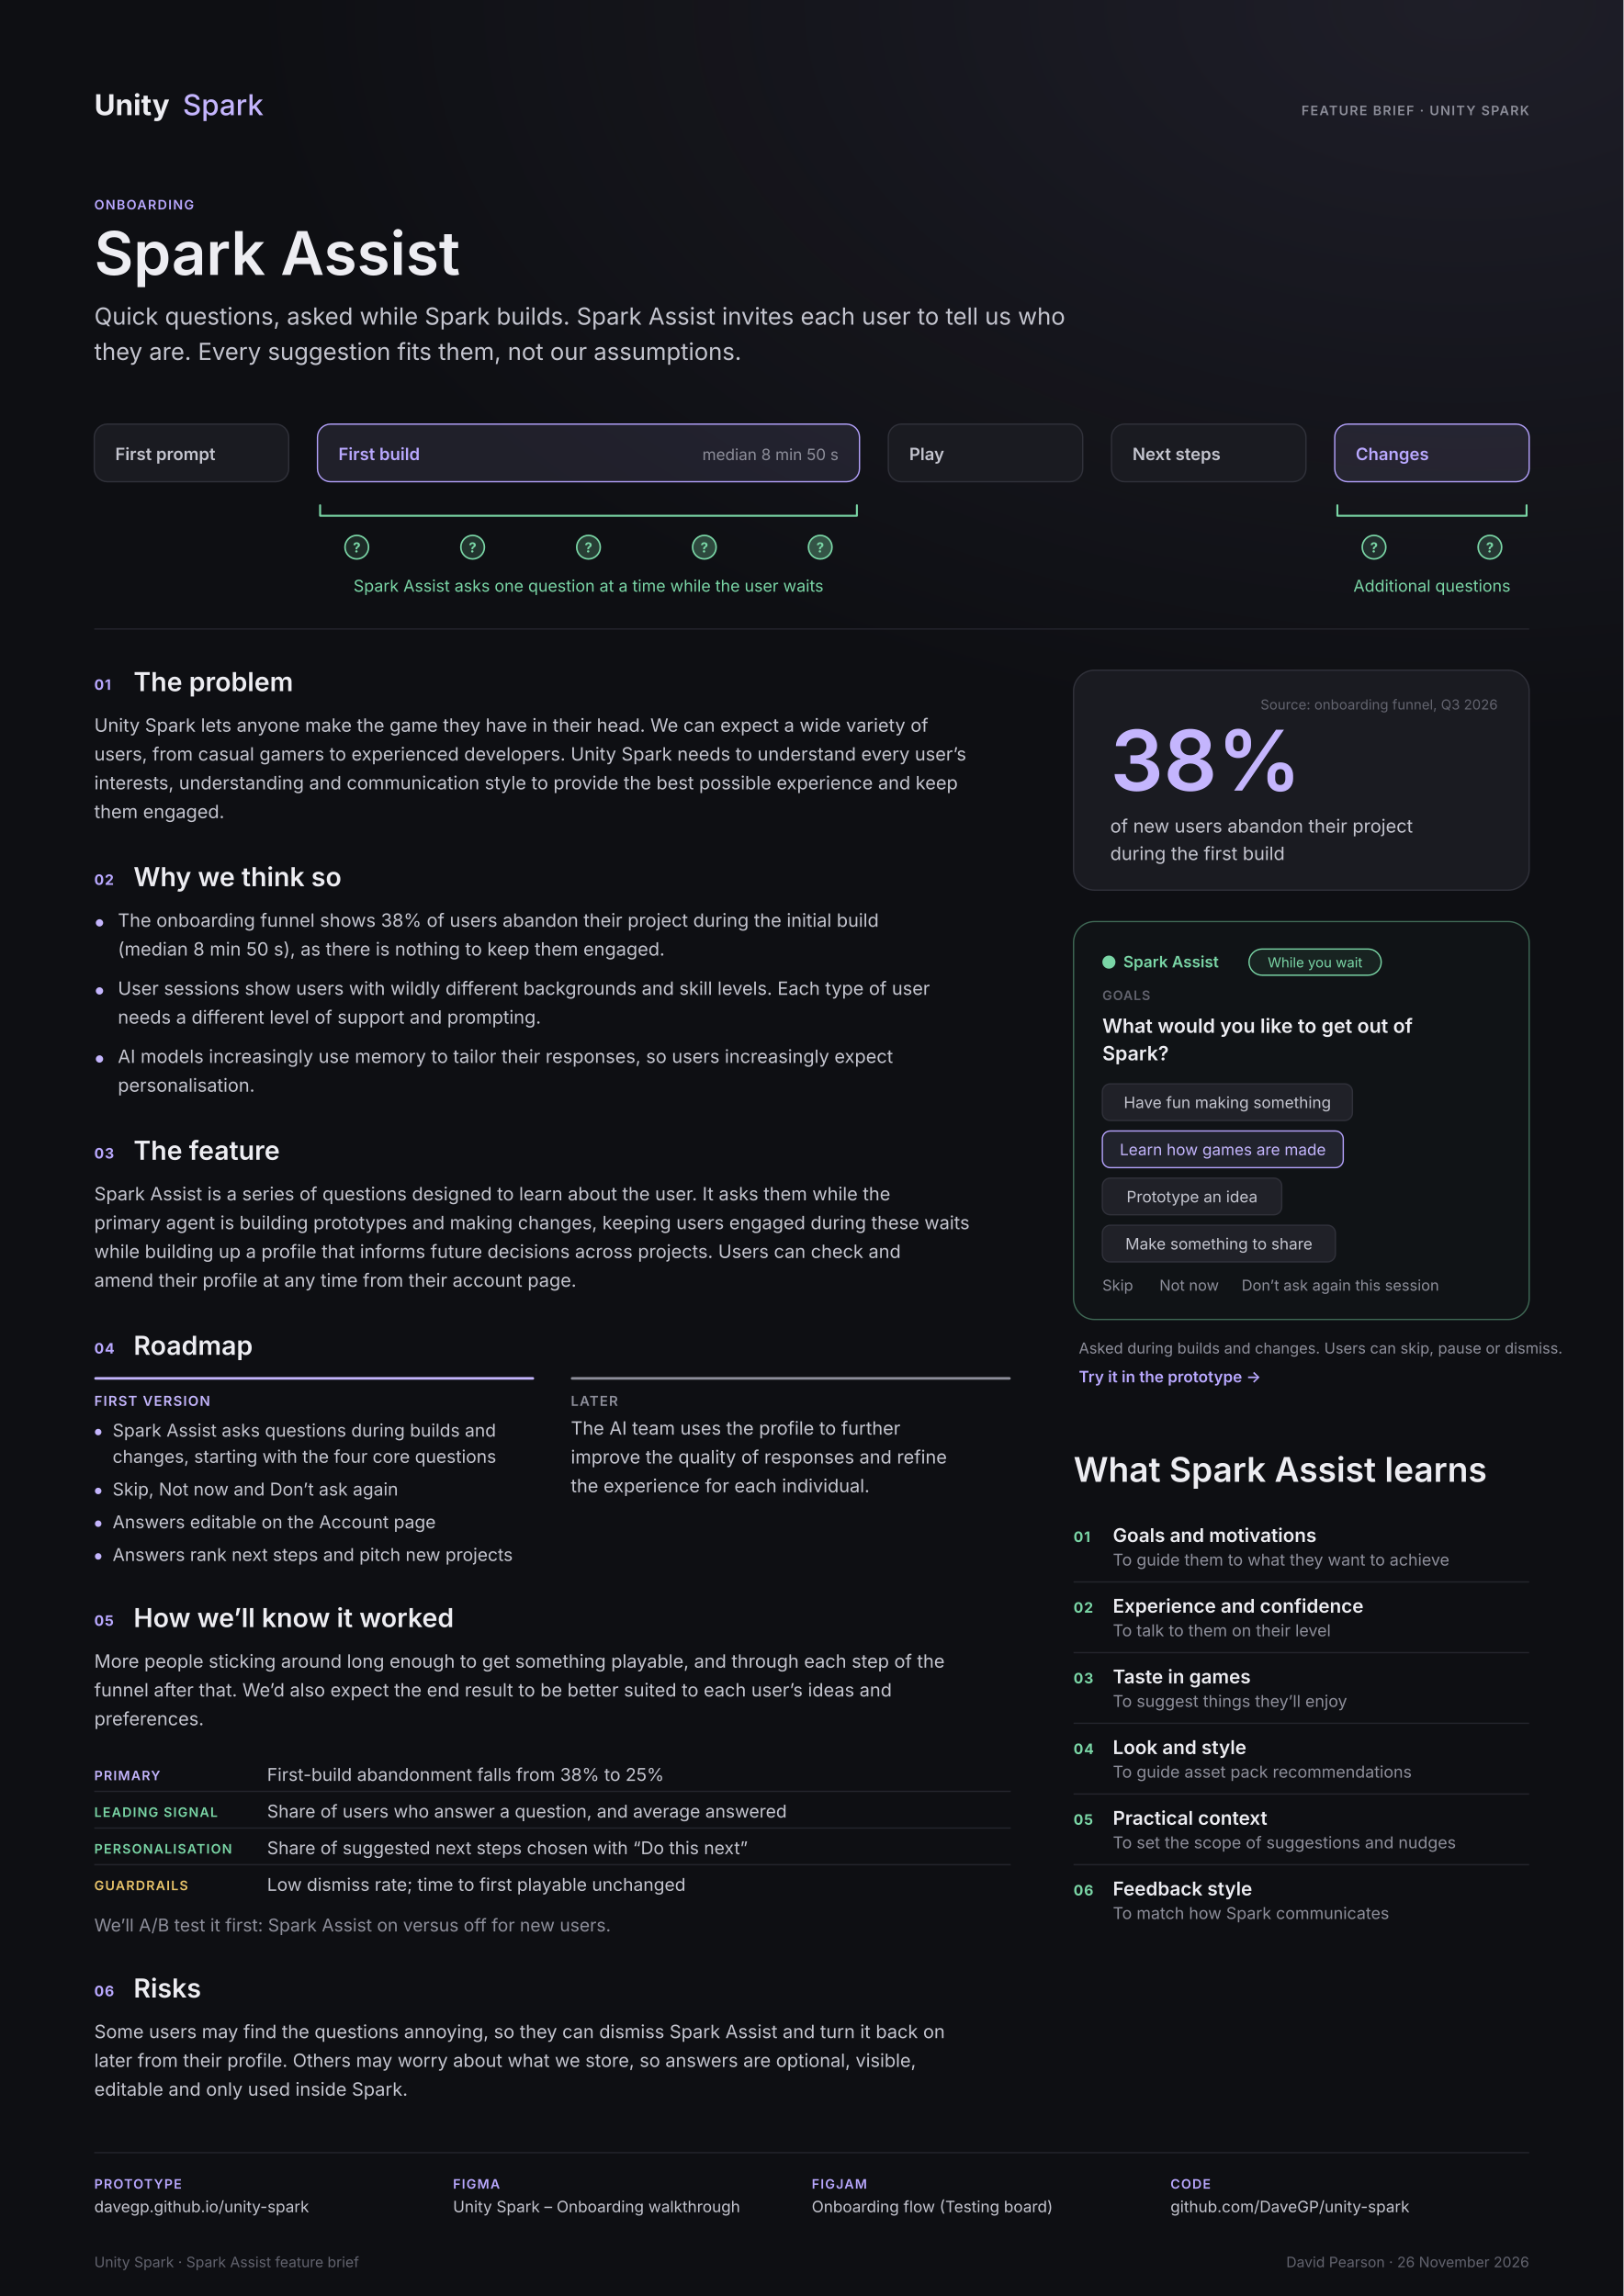
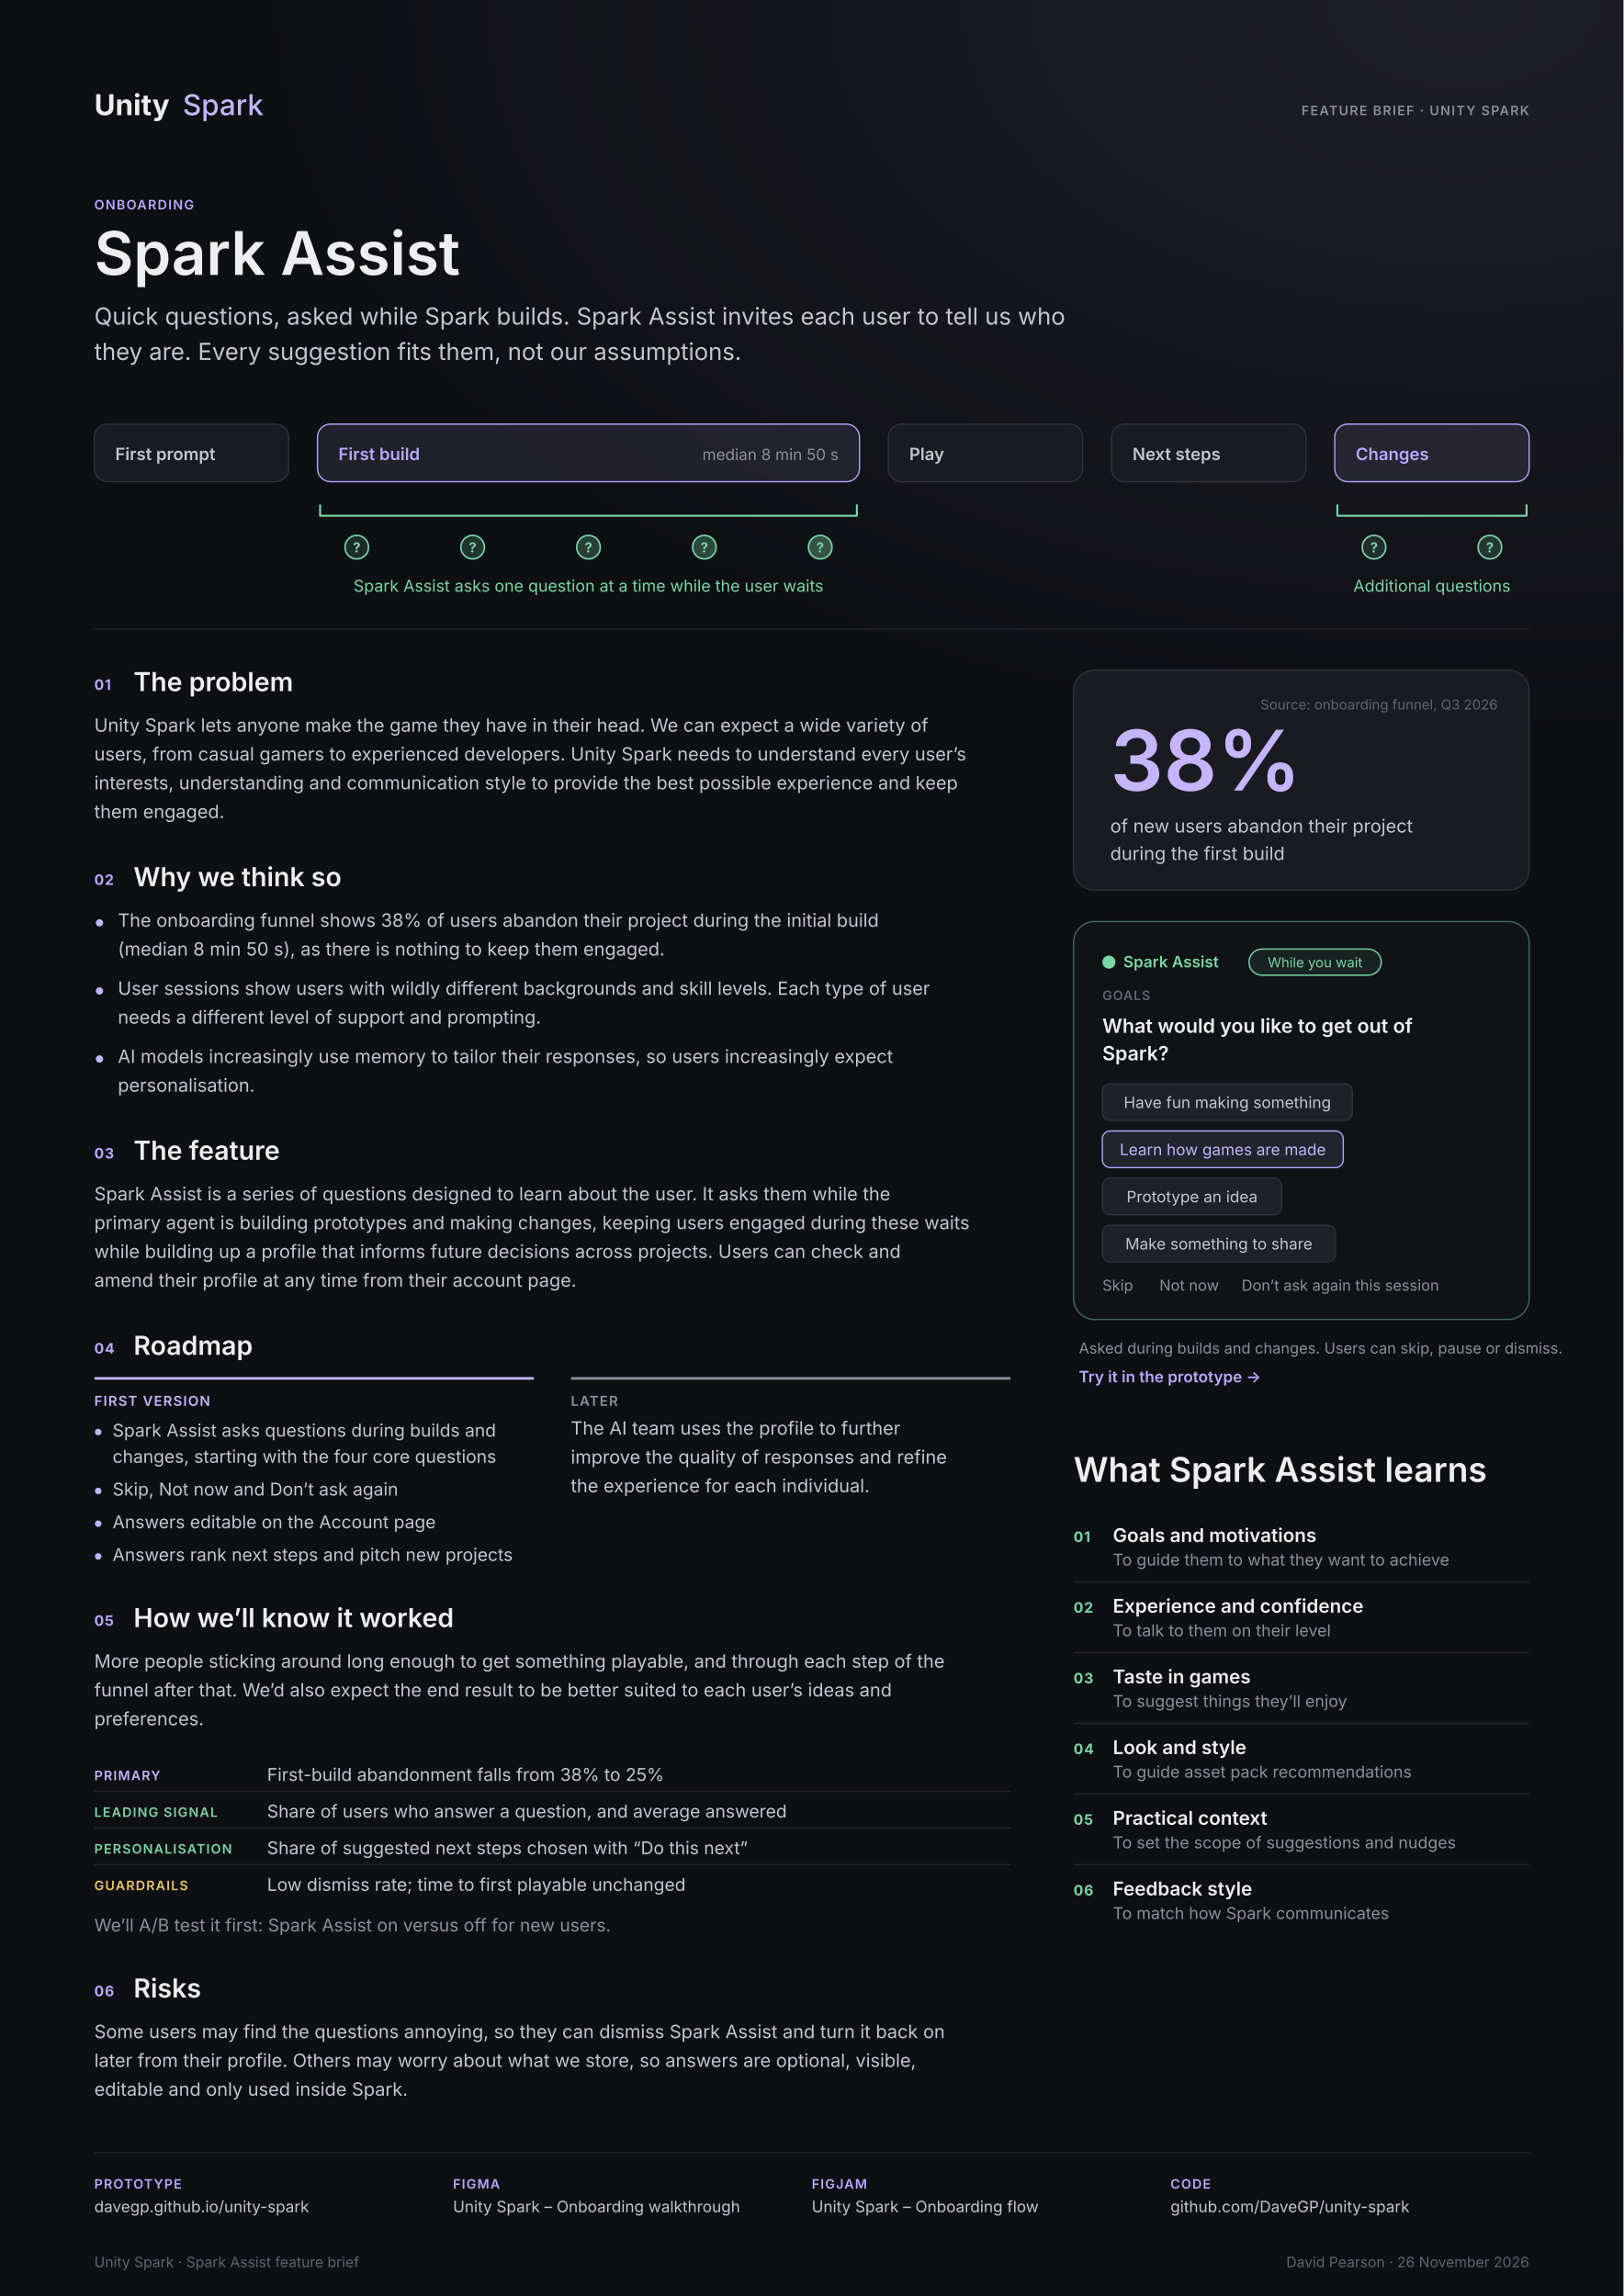
<svg xmlns="http://www.w3.org/2000/svg" id="Feature brief – Spark Assist (A4)" width="1240" height="1754" viewBox="0 0 1240 1754">
  <rect id="Background" x="0" y="0" width="1240" height="1754" fill="#0e0f13" />
  <defs>
    <radialGradient id="brief-glow" cx=".9" cy="0" r=".75">
      <stop stop-color="#c4b5fd" stop-opacity=".09" />
      <stop offset="1" stop-color="#c4b5fd" stop-opacity="0" />
    </radialGradient>
  </defs>
  <rect id="Glow" x="0" y="0" width="1240" height="760" fill="url(#brief-glow)" />
  <g id="Header">
    <g id="Logo">
      <text id="Unity" x="72" y="88" font-family="Inter" font-size="22" font-weight="700" fill="#ededf2">Unity</text>
      <text id="Spark" x="139.6" y="88" font-family="Inter" font-size="22" font-weight="500" fill="#c4b5fd">Spark</text>
    </g>
    <text id="Doc type" x="1168" y="88" font-family="Inter" font-size="10" font-weight="600" fill="#8d8e9a" text-anchor="end" letter-spacing="0.9">FEATURE BRIEF · UNITY SPARK</text>
    <text id="Eyebrow / Onboarding" x="72" y="160" font-family="Inter" font-size="10" font-weight="600" fill="#b9a8ff" letter-spacing="0.9">ONBOARDING</text>
    <text id="Title" x="72" y="210" font-family="Inter" font-size="46" font-weight="600" fill="#ededf2">Spark Assist</text>
    <text id="Subtitle" x="72" y="248" font-family="Inter" font-size="18" font-weight="400" fill="#c4c5cf">
      <tspan x="72" dy="0">Quick questions, asked while Spark builds. Spark Assist invites each user to tell us who</tspan>
      <tspan x="72" dy="27">they are. Every suggestion fits them, not our assumptions.</tspan>
    </text>
  </g>
  <g id="Flow – where Spark Assist fits">
    <g id="Stage – First prompt">
      <rect id="Bar" x="72" y="324" width="148.5" height="44" rx="10" fill="#1a1b21" stroke="#30313a" stroke-width="1" />
      <text id="Label" x="88" y="351.5" font-family="Inter" font-size="13" font-weight="600" fill="#c4c5cf">First prompt</text>
    </g>
    <g id="Stage – First build">
      <rect id="Bar" x="242.5" y="324" width="414" height="44" rx="10" fill="#c4b5fd" fill-opacity="0.1" stroke="#b3a1fb" stroke-width="1" />
      <text id="Label" x="258.5" y="351.5" font-family="Inter" font-size="13" font-weight="600" fill="#b9a8ff">First build</text>
      <text id="Duration" x="640.5" y="351.5" font-family="Inter" font-size="12" font-weight="400" fill="#8d8e9a" text-anchor="end">median 8 min 50 s</text>
    </g>
    <g id="Stage – Play">
      <rect id="Bar" x="678.5" y="324" width="148.5" height="44" rx="10" fill="#1a1b21" stroke="#30313a" stroke-width="1" />
      <text id="Label" x="694.5" y="351.5" font-family="Inter" font-size="13" font-weight="600" fill="#c4c5cf">Play</text>
    </g>
    <g id="Stage – Next steps">
      <rect id="Bar" x="849" y="324" width="148.5" height="44" rx="10" fill="#1a1b21" stroke="#30313a" stroke-width="1" />
      <text id="Label" x="865" y="351.5" font-family="Inter" font-size="13" font-weight="600" fill="#c4c5cf">Next steps</text>
    </g>
    <g id="Stage – Changes">
      <rect id="Bar" x="1019.5" y="324" width="148.5" height="44" rx="10" fill="#c4b5fd" fill-opacity="0.1" stroke="#b3a1fb" stroke-width="1" />
      <text id="Label" x="1035.5" y="351.5" font-family="Inter" font-size="13" font-weight="600" fill="#b9a8ff">Changes</text>
    </g>
    <path id="Bracket – first build" d="M 244.5 386 v 8 H 654.5 v -8" fill="none" stroke="#7ad6a6" stroke-width="1.5" stroke-linecap="round" stroke-linejoin="round" />
    <circle id="Question 1" cx="272.5" cy="418" r="9" fill="#7ad6a6" fill-opacity="0.14" stroke="#7ad6a6" stroke-width="1.2" />
    <text id="Mark" x="272.5" y="422" font-family="Inter" font-size="10.5" font-weight="700" fill="#7ad6a6" text-anchor="middle">?</text>
    <circle id="Question 2" cx="361" cy="418" r="9" fill="#7ad6a6" fill-opacity="0.19" stroke="#7ad6a6" stroke-width="1.2" />
    <text id="Mark" x="361" y="422" font-family="Inter" font-size="10.5" font-weight="700" fill="#7ad6a6" text-anchor="middle">?</text>
    <circle id="Question 3" cx="449.5" cy="418" r="9" fill="#7ad6a6" fill-opacity="0.24" stroke="#7ad6a6" stroke-width="1.2" />
    <text id="Mark" x="449.5" y="422" font-family="Inter" font-size="10.5" font-weight="700" fill="#7ad6a6" text-anchor="middle">?</text>
    <circle id="Question 4" cx="538" cy="418" r="9" fill="#7ad6a6" fill-opacity="0.29" stroke="#7ad6a6" stroke-width="1.2" />
    <text id="Mark" x="538" y="422" font-family="Inter" font-size="10.5" font-weight="700" fill="#7ad6a6" text-anchor="middle">?</text>
    <circle id="Question 5" cx="626.5" cy="418" r="9" fill="#7ad6a6" fill-opacity="0.34" stroke="#7ad6a6" stroke-width="1.2" />
    <text id="Mark" x="626.5" y="422" font-family="Inter" font-size="10.5" font-weight="700" fill="#7ad6a6" text-anchor="middle">?</text>
    <path id="Bracket – changes" d="M 1021.5 386 v 8 H 1166 v -8" fill="none" stroke="#7ad6a6" stroke-width="1.5" stroke-linecap="round" stroke-linejoin="round" />
    <circle id="Question 1" cx="1049.5" cy="418" r="9" fill="#7ad6a6" fill-opacity="0.14" stroke="#7ad6a6" stroke-width="1.2" />
    <text id="Mark" x="1049.5" y="422" font-family="Inter" font-size="10.5" font-weight="700" fill="#7ad6a6" text-anchor="middle">?</text>
    <circle id="Question 2" cx="1138" cy="418" r="9" fill="#7ad6a6" fill-opacity="0.19" stroke="#7ad6a6" stroke-width="1.2" />
    <text id="Mark" x="1138" y="422" font-family="Inter" font-size="10.5" font-weight="700" fill="#7ad6a6" text-anchor="middle">?</text>
    <text id="Caption" x="449.5" y="452" font-family="Inter" font-size="12.5" font-weight="400" fill="#7ad6a6" text-anchor="middle">Spark Assist asks one question at a time while the user waits</text>
    <text id="Caption – changes" x="1093.75" y="452" font-family="Inter" font-size="12.5" font-weight="400" fill="#7ad6a6" text-anchor="middle">Additional questions</text>
  </g>
  <rect id="Divider" x="72" y="480" width="1096" height="1" fill="#24252d" />
  <g id="Brief">
    <g id="01 The problem">
      <text id="Number" x="72" y="527" font-family="Inter" font-size="11" font-weight="700" fill="#b9a8ff" letter-spacing="0.6">01</text>
      <text id="Heading" x="102" y="528" font-family="Inter" font-size="20" font-weight="600" fill="#ededf2">The problem</text>
      <text id="Body" x="72" y="559" font-family="Inter" font-size="14" font-weight="400" fill="#c4c5cf">
        <tspan x="72" dy="0">Unity Spark lets anyone make the game they have in their head. We can expect a wide variety of</tspan>
        <tspan x="72" dy="22">users, from casual gamers to experienced developers. Unity Spark needs to understand every user’s</tspan>
        <tspan x="72" dy="22">interests, understanding and communication style to provide the best possible experience and keep</tspan>
        <tspan x="72" dy="22">them engaged.</tspan>
      </text>
    </g>
    <g id="02 Why we think so">
      <text id="Number" x="72" y="676" font-family="Inter" font-size="11" font-weight="700" fill="#b9a8ff" letter-spacing="0.6">02</text>
      <text id="Heading" x="102" y="677" font-family="Inter" font-size="20" font-weight="600" fill="#ededf2">Why we think so</text>
      <circle cx="76" cy="705" r="2.8" fill="#c4b5fd" />
      <text id="Bullet" x="90" y="708" font-family="Inter" font-size="14" font-weight="400" fill="#c4c5cf">
        <tspan x="90" dy="0">The onboarding funnel shows 38% of users abandon their project during the initial build</tspan>
        <tspan x="90" dy="22">(median 8 min 50 s), as there is nothing to keep them engaged.</tspan>
      </text>
      <circle cx="76" cy="757" r="2.8" fill="#c4b5fd" />
      <text id="Bullet" x="90" y="760" font-family="Inter" font-size="14" font-weight="400" fill="#c4c5cf">
        <tspan x="90" dy="0">User sessions show users with wildly different backgrounds and skill levels. Each type of user</tspan>
        <tspan x="90" dy="22">needs a different level of support and prompting.</tspan>
      </text>
      <circle cx="76" cy="809" r="2.8" fill="#c4b5fd" />
      <text id="Bullet" x="90" y="812" font-family="Inter" font-size="14" font-weight="400" fill="#c4c5cf">
        <tspan x="90" dy="0">AI models increasingly use memory to tailor their responses, so users increasingly expect</tspan>
        <tspan x="90" dy="22">personalisation.</tspan>
      </text>
    </g>
    <g id="03 The feature">
      <text id="Number" x="72" y="885" font-family="Inter" font-size="11" font-weight="700" fill="#b9a8ff" letter-spacing="0.6">03</text>
      <text id="Heading" x="102" y="886" font-family="Inter" font-size="20" font-weight="600" fill="#ededf2">The feature</text>
      <text id="Body" x="72" y="917" font-family="Inter" font-size="14" font-weight="400" fill="#c4c5cf">
        <tspan x="72" dy="0">Spark Assist is a series of questions designed to learn about the user. It asks them while the</tspan>
        <tspan x="72" dy="22">primary agent is building prototypes and making changes, keeping users engaged during these waits</tspan>
        <tspan x="72" dy="22">while building up a profile that informs future decisions across projects. Users can check and</tspan>
        <tspan x="72" dy="22">amend their profile at any time from their account page.</tspan>
      </text>
    </g>
    <g id="04 Roadmap">
      <text id="Number" x="72" y="1034" font-family="Inter" font-size="11" font-weight="700" fill="#b9a8ff" letter-spacing="0.6">04</text>
      <text id="Heading" x="102" y="1035" font-family="Inter" font-size="20" font-weight="600" fill="#ededf2">Roadmap</text>
      <g id="First version">
        <rect id="Rule" x="72" y="1052" width="336" height="2" rx="1" fill="#c4b5fd" />
        <text id="Label" x="72" y="1074" font-family="Inter" font-size="10.5" font-weight="600" fill="#c4b5fd" letter-spacing="0.8">FIRST VERSION</text>
        <circle cx="75" cy="1094" r="2.5" fill="#c4b5fd" />
        <text id="Bullet" x="86" y="1097.5" font-family="Inter" font-size="13.5" font-weight="400" fill="#c4c5cf">
          <tspan x="86" dy="0">Spark Assist asks questions during builds and</tspan>
          <tspan x="86" dy="20">changes, starting with the four core questions</tspan>
        </text>
        <circle cx="75" cy="1139" r="2.5" fill="#c4b5fd" />
        <text id="Bullet" x="86" y="1142.5" font-family="Inter" font-size="13.5" font-weight="400" fill="#c4c5cf">
          <tspan x="86" dy="0">Skip, Not now and Don’t ask again</tspan>
        </text>
        <circle cx="75" cy="1164" r="2.5" fill="#c4b5fd" />
        <text id="Bullet" x="86" y="1167.5" font-family="Inter" font-size="13.5" font-weight="400" fill="#c4c5cf">
          <tspan x="86" dy="0">Answers editable on the Account page</tspan>
        </text>
        <circle cx="75" cy="1189" r="2.5" fill="#c4b5fd" />
        <text id="Bullet" x="86" y="1192.5" font-family="Inter" font-size="13.5" font-weight="400" fill="#c4c5cf">
          <tspan x="86" dy="0">Answers rank next steps and pitch new projects</tspan>
        </text>
      </g>
      <g id="Later">
        <rect id="Rule" x="436" y="1052" width="336" height="2" rx="1" fill="#8d8e9a" />
        <text id="Label" x="436" y="1074" font-family="Inter" font-size="10.5" font-weight="600" fill="#8d8e9a" letter-spacing="0.8">LATER</text>
        <text id="Body" x="436" y="1096" font-family="Inter" font-size="14" font-weight="400" fill="#c4c5cf">
          <tspan x="436" dy="0">The AI team uses the profile to further</tspan>
          <tspan x="436" dy="22">improve the quality of responses and refine</tspan>
          <tspan x="436" dy="22">the experience for each individual.</tspan>
        </text>
      </g>
    </g>
    <g id="05 How we’ll know it worked">
      <text id="Number" x="72" y="1242" font-family="Inter" font-size="11" font-weight="700" fill="#b9a8ff" letter-spacing="0.6">05</text>
      <text id="Heading" x="102" y="1243" font-family="Inter" font-size="20" font-weight="600" fill="#ededf2">How we’ll know it worked</text>
      <text id="Body" x="72" y="1274" font-family="Inter" font-size="14" font-weight="400" fill="#c4c5cf">
        <tspan x="72" dy="0">More people sticking around long enough to get something playable, and through each step of the</tspan>
        <tspan x="72" dy="22">funnel after that. We’d also expect the end result to be better suited to each user’s ideas and</tspan>
        <tspan x="72" dy="22">preferences.</tspan>
      </text>
      <g id="Metric – Primary">
        <text id="Kind" x="72" y="1360" font-family="Inter" font-size="10" font-weight="600" fill="#c4b5fd" letter-spacing="0.8">PRIMARY</text>
        <text id="Measure" x="204" y="1360.5" font-family="Inter" font-size="13.5" font-weight="400" fill="#c4c5cf">First-build abandonment falls from 38% to 25%</text>
      </g>
      <g id="Metric – Leading signal">
        <rect id="Rule" x="72" y="1368" width="700" height="1" fill="#24252d" />
        <text id="Kind" x="72" y="1388" font-family="Inter" font-size="10" font-weight="600" fill="#7ad6a6" letter-spacing="0.8">LEADING SIGNAL</text>
        <text id="Measure" x="204" y="1388.5" font-family="Inter" font-size="13.5" font-weight="400" fill="#c4c5cf">Share of users who answer a question, and average answered</text>
      </g>
      <g id="Metric – Personalisation">
        <rect id="Rule" x="72" y="1396" width="700" height="1" fill="#24252d" />
        <text id="Kind" x="72" y="1416" font-family="Inter" font-size="10" font-weight="600" fill="#7ad6a6" letter-spacing="0.8">PERSONALISATION</text>
        <text id="Measure" x="204" y="1416.5" font-family="Inter" font-size="13.5" font-weight="400" fill="#c4c5cf">Share of suggested next steps chosen with “Do this next”</text>
      </g>
      <g id="Metric – Guardrails">
        <rect id="Rule" x="72" y="1424" width="700" height="1" fill="#24252d" />
        <text id="Kind" x="72" y="1444" font-family="Inter" font-size="10" font-weight="600" fill="#e9c46a" letter-spacing="0.8">GUARDRAILS</text>
        <text id="Measure" x="204" y="1444.5" font-family="Inter" font-size="13.5" font-weight="400" fill="#c4c5cf">Low dismiss rate; time to first playable unchanged</text>
      </g>
      <text id="Test plan" x="72" y="1475.5" font-family="Inter" font-size="13.5" font-weight="400" fill="#8d8e9a">
        <tspan x="72" dy="0">We’ll A/B test it first: Spark Assist on versus off for new users.</tspan>
      </text>
    </g>
    <g id="06 Risks">
      <text id="Number" x="72" y="1525" font-family="Inter" font-size="11" font-weight="700" fill="#b9a8ff" letter-spacing="0.6">06</text>
      <text id="Heading" x="102" y="1526" font-family="Inter" font-size="20" font-weight="600" fill="#ededf2">Risks</text>
      <text id="Body" x="72" y="1557" font-family="Inter" font-size="14" font-weight="400" fill="#c4c5cf">
        <tspan x="72" dy="0">Some users may find the questions annoying, so they can dismiss Spark Assist and turn it back on</tspan>
        <tspan x="72" dy="22">later from their profile. Others may worry about what we store, so answers are optional, visible,</tspan>
        <tspan x="72" dy="22">editable and only used inside Spark.</tspan>
      </text>
    </g>
  </g>
  <g id="Visuals">
    <g id="Stat – build abandonment">
      <rect id="Card" x="820" y="512" width="348" height="168" rx="16" fill="#1a1b21" stroke="#30313a" stroke-width="1" />
      <text id="Number" x="848" y="604" font-family="Inter" font-size="64" font-weight="600" fill="#c4b5fd">38%</text>
      <text id="Caption" x="848" y="636" font-family="Inter" font-size="14" font-weight="400" fill="#c4c5cf">
        <tspan x="848" dy="0">of new users abandon their project</tspan>
        <tspan x="848" dy="21">during the first build</tspan>
      </text>
      <text id="Source" x="1144" y="542" font-family="Inter" font-size="10.5" font-weight="400" fill="#62636e" text-anchor="end">Source: onboarding funnel, Q3 2026</text>
    </g>
    <g id="Sketch – one question at a time">
      <rect id="Card" x="820" y="704" width="348" height="304" rx="16" fill="#7ad6a6" fill-opacity="0.04" stroke="#7ad6a6" stroke-width="1" opacity="0.45" />
      <circle cx="847" cy="735" r="5" fill="#7ad6a6" />
      <text id="Name" x="858" y="739" font-family="Inter" font-size="12" font-weight="600" fill="#7ad6a6">Spark Assist</text>
      <g id="Badge">
        <rect id="Pill" x="954" y="725" width="101" height="20" rx="10" fill="#7ad6a6" fill-opacity="0.08" stroke="#7ad6a6" stroke-width="1" />
        <text id="Label" x="1004.5" y="739" font-family="Inter" font-size="10.5" font-weight="400" fill="#7ad6a6" text-anchor="middle">While you wait</text>
      </g>
      <text id="Topic" x="842" y="764" font-family="Inter" font-size="10" font-weight="600" fill="#62636e" letter-spacing="0.6">GOALS</text>
      <text id="Question" x="842" y="789" font-family="Inter" font-size="15" font-weight="600" fill="#ededf2">
        <tspan x="842" dy="0">What would you like to get out of</tspan>
        <tspan x="842" dy="21">Spark?</tspan>
      </text>
      <g id="Chip – Have fun making something">
        <rect id="Chip" x="842" y="828" width="191" height="28" rx="6" fill="#202128" stroke="#30313a" stroke-width="1" />
        <text id="Label" x="937.5" y="846.5" font-family="Inter" font-size="12" font-weight="400" fill="#c4c5cf" text-anchor="middle">Have fun making something</text>
      </g>
      <g id="Chip – Learn how games are made">
        <rect id="Chip" x="842" y="864" width="184" height="28" rx="6" fill="#c4b5fd" fill-opacity="0.1" stroke="#b3a1fb" stroke-width="1" />
        <text id="Label" x="934" y="882.5" font-family="Inter" font-size="12" font-weight="400" fill="#c4b5fd" text-anchor="middle">Learn how games are made</text>
      </g>
      <g id="Chip – Prototype an idea">
        <rect id="Chip" x="842" y="900" width="137" height="28" rx="6" fill="#202128" stroke="#30313a" stroke-width="1" />
        <text id="Label" x="910.5" y="918.5" font-family="Inter" font-size="12" font-weight="400" fill="#c4c5cf" text-anchor="middle">Prototype an idea</text>
      </g>
      <g id="Chip – Make something to share">
        <rect id="Chip" x="842" y="936" width="178" height="28" rx="6" fill="#202128" stroke="#30313a" stroke-width="1" />
        <text id="Label" x="931" y="954.5" font-family="Inter" font-size="12" font-weight="400" fill="#c4c5cf" text-anchor="middle">Make something to share</text>
      </g>
      <text id="Action – Skip" x="842" y="986" font-family="Inter" font-size="11.5" font-weight="400" fill="#8d8e9a">Skip</text>
      <text id="Action – Not now" x="885.585" y="986" font-family="Inter" font-size="11.5" font-weight="400" fill="#8d8e9a">Not now</text>
      <text id="Action – Don’t ask again this session" x="948.359" y="986" font-family="Inter" font-size="11.5" font-weight="400" fill="#8d8e9a">Don’t ask again this session</text>
    </g>
    <text id="Sketch caption" x="824" y="1034" font-family="Inter" font-size="11.5" font-weight="400" fill="#8d8e9a">Asked during builds and changes. Users can skip, pause or dismiss.</text>
    <text id="Try it link" x="824" y="1056" font-family="Inter" font-size="12" font-weight="600" fill="#b9a8ff">Try it in the prototype →</text>
    <g id="What it learns – heading">
      <text id="Heading" x="820" y="1132" font-family="Inter" font-size="26" font-weight="600" fill="#ededf2">What Spark Assist learns</text>
    </g>
    <g id="Topic – Goals and motivations">
      <text id="Number" x="820" y="1178" font-family="Inter" font-size="11" font-weight="700" fill="#7ad6a6" letter-spacing="0.6">01</text>
      <text id="Topic" x="850" y="1178" font-family="Inter" font-size="14.5" font-weight="600" fill="#ededf2">Goals and motivations</text>
      <text id="Why" x="850" y="1196" font-family="Inter" font-size="12.5" font-weight="400" fill="#8d8e9a">To guide them to what they want to achieve</text>
    </g>
    <g id="Topic – Experience and confidence">
      <rect id="Rule" x="820" y="1208" width="348" height="1" fill="#24252d" />
      <text id="Number" x="820" y="1232" font-family="Inter" font-size="11" font-weight="700" fill="#7ad6a6" letter-spacing="0.6">02</text>
      <text id="Topic" x="850" y="1232" font-family="Inter" font-size="14.5" font-weight="600" fill="#ededf2">Experience and confidence</text>
      <text id="Why" x="850" y="1250" font-family="Inter" font-size="12.5" font-weight="400" fill="#8d8e9a">To talk to them on their level</text>
    </g>
    <g id="Topic – Taste in games">
      <rect id="Rule" x="820" y="1262" width="348" height="1" fill="#24252d" />
      <text id="Number" x="820" y="1286" font-family="Inter" font-size="11" font-weight="700" fill="#7ad6a6" letter-spacing="0.6">03</text>
      <text id="Topic" x="850" y="1286" font-family="Inter" font-size="14.5" font-weight="600" fill="#ededf2">Taste in games</text>
      <text id="Why" x="850" y="1304" font-family="Inter" font-size="12.5" font-weight="400" fill="#8d8e9a">To suggest things they’ll enjoy</text>
    </g>
    <g id="Topic – Look and style">
      <rect id="Rule" x="820" y="1316" width="348" height="1" fill="#24252d" />
      <text id="Number" x="820" y="1340" font-family="Inter" font-size="11" font-weight="700" fill="#7ad6a6" letter-spacing="0.6">04</text>
      <text id="Topic" x="850" y="1340" font-family="Inter" font-size="14.5" font-weight="600" fill="#ededf2">Look and style</text>
      <text id="Why" x="850" y="1358" font-family="Inter" font-size="12.5" font-weight="400" fill="#8d8e9a">To guide asset pack recommendations</text>
    </g>
    <g id="Topic – Practical context">
      <rect id="Rule" x="820" y="1370" width="348" height="1" fill="#24252d" />
      <text id="Number" x="820" y="1394" font-family="Inter" font-size="11" font-weight="700" fill="#7ad6a6" letter-spacing="0.6">05</text>
      <text id="Topic" x="850" y="1394" font-family="Inter" font-size="14.5" font-weight="600" fill="#ededf2">Practical context</text>
      <text id="Why" x="850" y="1412" font-family="Inter" font-size="12.5" font-weight="400" fill="#8d8e9a">To set the scope of suggestions and nudges</text>
    </g>
    <g id="Topic – Feedback style">
      <rect id="Rule" x="820" y="1424" width="348" height="1" fill="#24252d" />
      <text id="Number" x="820" y="1448" font-family="Inter" font-size="11" font-weight="700" fill="#7ad6a6" letter-spacing="0.6">06</text>
      <text id="Topic" x="850" y="1448" font-family="Inter" font-size="14.5" font-weight="600" fill="#ededf2">Feedback style</text>
      <text id="Why" x="850" y="1466" font-family="Inter" font-size="12.5" font-weight="400" fill="#8d8e9a">To match how Spark communicates</text>
    </g>
  </g>
  <g id="Footer">
    <rect id="Divider" x="72" y="1644" width="1096" height="1" fill="#24252d" />
    <g id="Link – Prototype">
      <text id="Kind" x="72" y="1672" font-family="Inter" font-size="10" font-weight="600" fill="#b9a8ff" letter-spacing="0.8">PROTOTYPE</text>
      <text id="Where" x="72" y="1690" font-family="Inter" font-size="12" font-weight="400" fill="#c4c5cf">davegp.github.io/unity-spark</text>
    </g>
    <g id="Link – Figma">
      <text id="Kind" x="346" y="1672" font-family="Inter" font-size="10" font-weight="600" fill="#b9a8ff" letter-spacing="0.8">FIGMA</text>
      <text id="Where" x="346" y="1690" font-family="Inter" font-size="12" font-weight="400" fill="#c4c5cf">Unity Spark – Onboarding walkthrough</text>
    </g>
    <g id="Link – FigJam">
      <text id="Kind" x="620" y="1672" font-family="Inter" font-size="10" font-weight="600" fill="#b9a8ff" letter-spacing="0.8">FIGJAM</text>
-       <text id="Where" x="620" y="1690" font-family="Inter" font-size="12" font-weight="400" fill="#c4c5cf">Onboarding flow (Testing board)</text>
+       <text id="Where" x="620" y="1690" font-family="Inter" font-size="12" font-weight="400" fill="#c4c5cf">Unity Spark – Onboarding flow</text>
    </g>
    <g id="Link – Code">
      <text id="Kind" x="894" y="1672" font-family="Inter" font-size="10" font-weight="600" fill="#b9a8ff" letter-spacing="0.8">CODE</text>
      <text id="Where" x="894" y="1690" font-family="Inter" font-size="12" font-weight="400" fill="#c4c5cf">github.com/DaveGP/unity-spark</text>
    </g>
    <text id="Footer" x="72" y="1732" font-family="Inter" font-size="11" font-weight="400" fill="#62636e">Unity Spark · Spark Assist feature brief</text>
    <text id="Author" x="1168" y="1732" font-family="Inter" font-size="11" font-weight="400" fill="#62636e" text-anchor="end">David Pearson · 26 November 2026</text>
  </g>
</svg>
